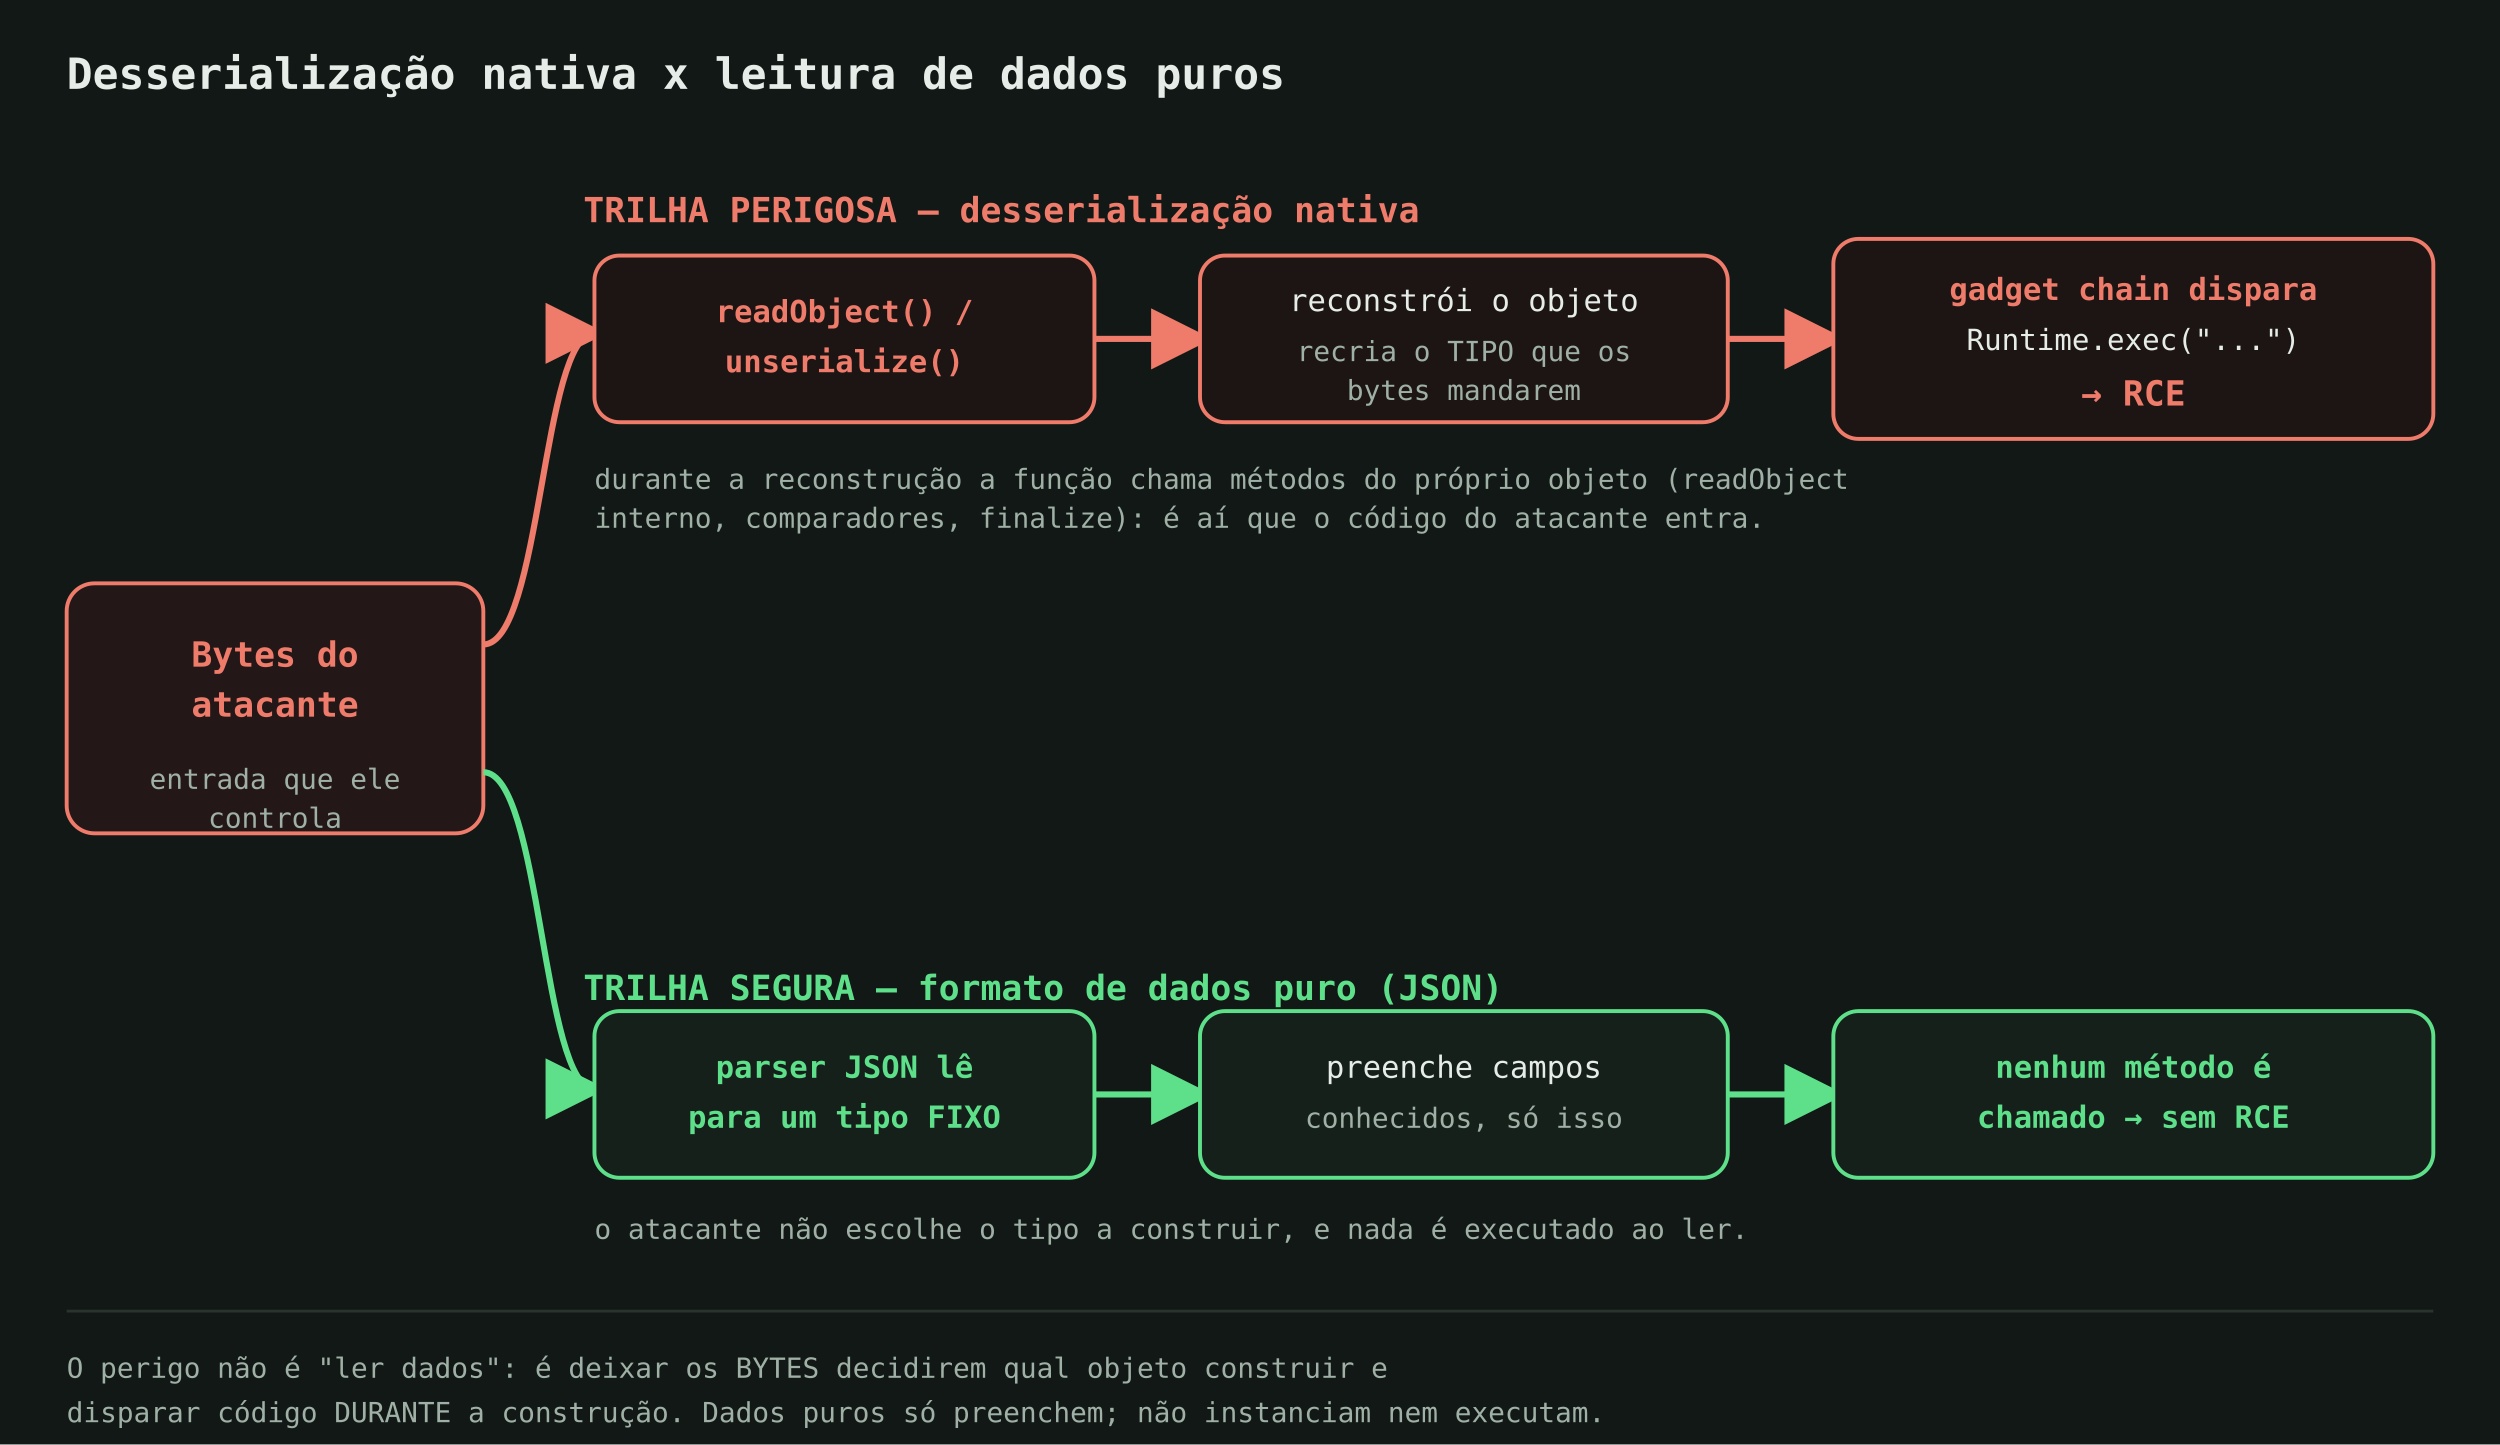
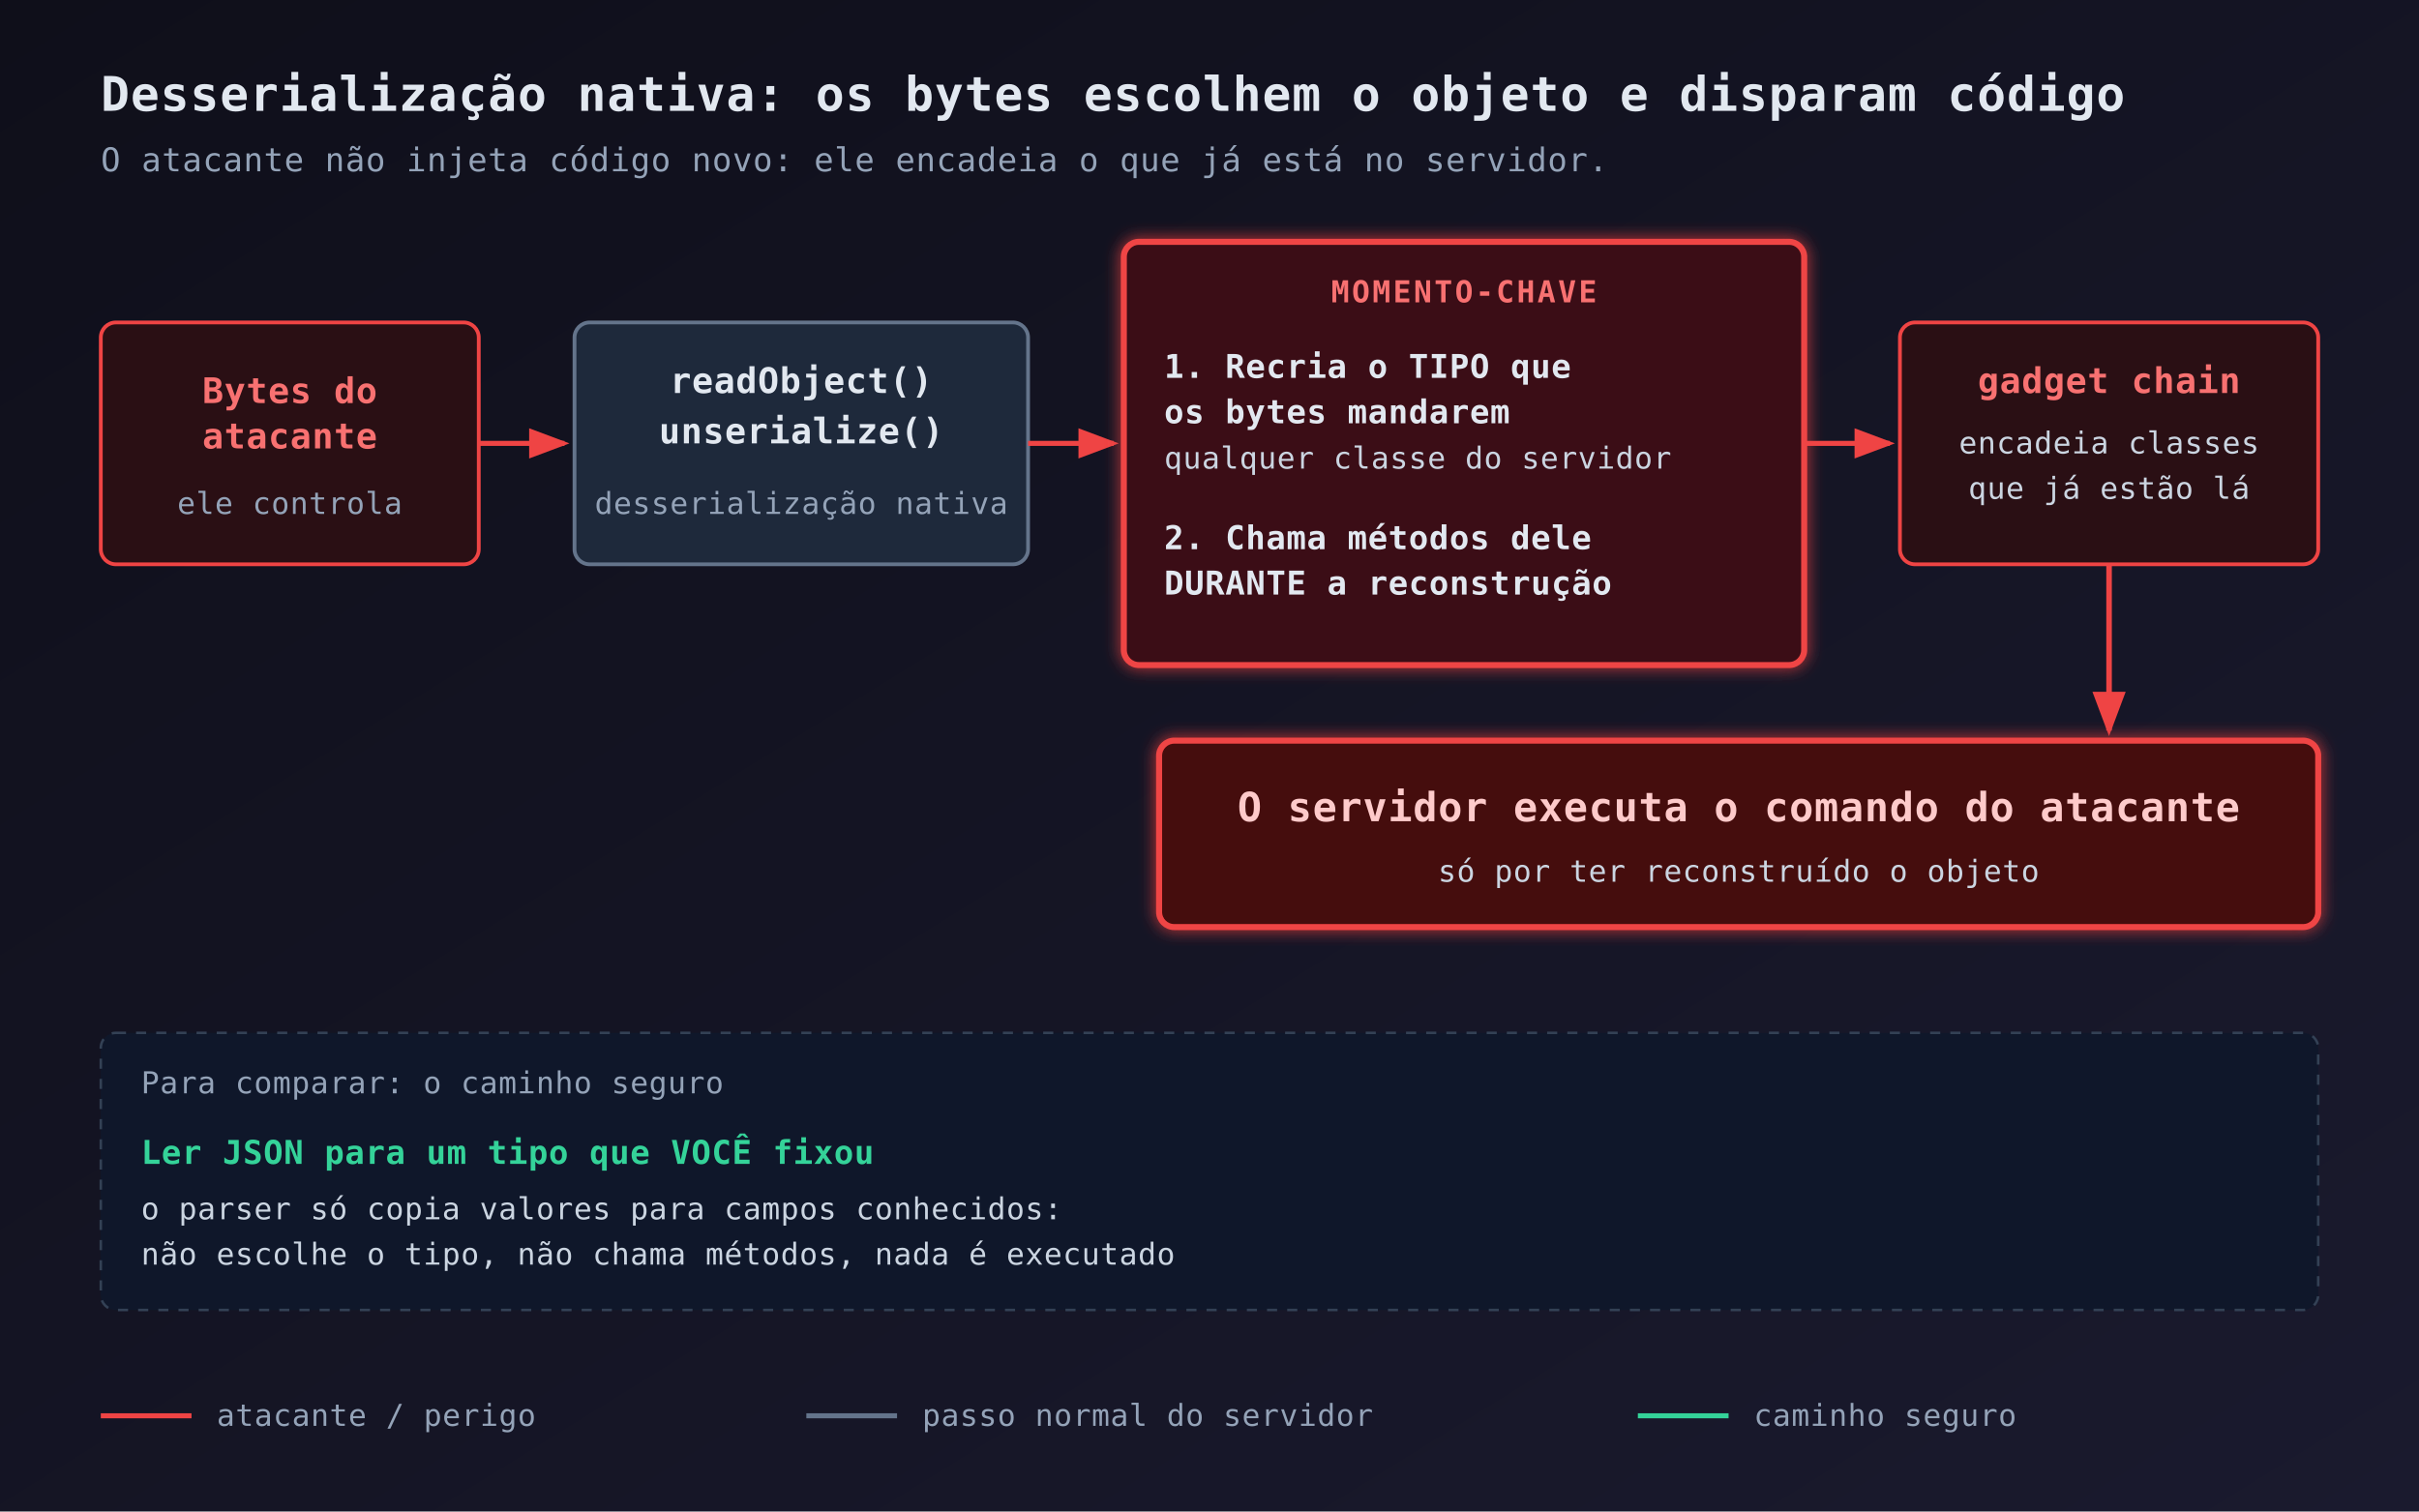
- <svg xmlns="http://www.w3.org/2000/svg" viewBox="0 0 900 520" role="img" aria-labelledby="t d">
+ <svg xmlns="http://www.w3.org/2000/svg" viewBox="0 0 960 600" width="960" height="600" role="img" aria-labelledby="t d">
  <style>
-     text { font-family: ui-monospace, "DejaVu Sans Mono", Menlo, Consolas, monospace; fill: #e6ede8; }
-     .t { font-size: 15.5px; font-weight: 700; }
-     .h { font-size: 12.5px; font-weight: 700; }
-     .b { font-size: 11px; }
-     .code { font-size: 10.5px; }
-     .s { font-size: 10px; fill: #9fb0a6; }
-     .r { fill: #ef7b6b; font-weight: 700; }
-     .g { fill: #5ee08a; font-weight: 700; }
-     .y { fill: #e8c46a; }
-     .in { fill: #241717; stroke: #ef7b6b; stroke-width: 1.4; }
-     .boxr { fill: #1d1513; stroke: #ef7b6b; stroke-width: 1.4; }
-     .boxg { fill: #16201b; stroke: #5ee08a; stroke-width: 1.4; }
-     .arr { stroke: #ef7b6b; stroke-width: 2.2; marker-end: url(#ar); fill: none; }
-     .arg { stroke: #5ee08a; stroke-width: 2.2; marker-end: url(#ag); fill: none; }
+     text { font-family: 'SF Mono', 'Fira Code', 'Cascadia Code', 'DejaVu Sans Mono', 'Courier New', monospace; fill: #e2e8f0; letter-spacing: 0.02em; }
+     .title { font-size: 19px; font-weight: 700; }
+     .sub { font-size: 13px; fill: #94a3b8; }
+     .name { font-size: 14px; font-weight: 700; }
+     .namer { font-size: 14px; font-weight: 700; fill: #f87171; }
+     .key { font-size: 12px; font-weight: 700; fill: #f87171; letter-spacing: 0.08em; }
+     .step { font-size: 13px; font-weight: 700; }
+     .body { font-size: 12px; fill: #cbd5e1; }
+     .res { font-size: 16px; font-weight: 700; fill: #fecaca; }
+     .def { font-size: 13px; font-weight: 700; fill: #34d399; }
+     .muted { font-size: 12px; fill: #94a3b8; }
  </style>
  <defs>
-     <marker id="ar" markerWidth="10" markerHeight="10" refX="8" refY="5" orient="auto">
-       <path d="M0,0 L10,5 L0,10 z" fill="#ef7b6b" />
+     <linearGradient id="bg-grad" x1="0%" y1="0%" x2="100%" y2="100%">
+       <stop offset="0%" stop-color="#0f0f1a" />
+       <stop offset="100%" stop-color="#1a1a2e" />
+     </linearGradient>
+     <marker id="arrow-red" markerWidth="8" markerHeight="6" refX="7" refY="3" orient="auto">
+       <polygon points="0 0, 8 3, 0 6" fill="#ef4444" />
    </marker>
-     <marker id="ag" markerWidth="10" markerHeight="10" refX="8" refY="5" orient="auto">
-       <path d="M0,0 L10,5 L0,10 z" fill="#5ee08a" />
-     </marker>
+     <filter id="glow-red">
+       <feGaussianBlur stdDeviation="3" result="blur" />
+       <feMerge>
+         <feMergeNode in="blur" />
+         <feMergeNode in="SourceGraphic" />
+       </feMerge>
+     </filter>
  </defs>
-   <rect width="900" height="520" fill="#121815" />
-   <text class="t" x="24" y="32">Desserialização nativa x leitura de dados puros</text>
-   <rect class="in" x="24" y="210" width="150" height="90" rx="10" />
-   <text class="h r" x="99" y="240" text-anchor="middle">Bytes do</text>
-   <text class="h r" x="99" y="258" text-anchor="middle">atacante</text>
-   <text class="s" x="99" y="284" text-anchor="middle">entrada que ele</text>
-   <text class="s" x="99" y="298" text-anchor="middle">controla</text>
-   <text class="h r" x="210" y="80">TRILHA PERIGOSA — desserialização nativa</text>
-   <path class="arr" d="M174,232 C195,232 195,120 214,120" />
-   <rect class="boxr" x="214" y="92" width="180" height="60" rx="9" />
-   <text class="b r" x="304" y="116" text-anchor="middle">readObject() /</text>
-   <text class="b r" x="304" y="134" text-anchor="middle">unserialize()</text>
-   <path class="arr" d="M394,122 L432,122" />
-   <rect class="boxr" x="432" y="92" width="190" height="60" rx="9" />
-   <text class="b" x="527" y="112" text-anchor="middle">reconstrói o objeto</text>
-   <text class="s" x="527" y="130" text-anchor="middle">recria o TIPO que os</text>
-   <text class="s" x="527" y="144" text-anchor="middle">bytes mandarem</text>
-   <path class="arr" d="M622,122 L660,122" />
-   <rect class="boxr" x="660" y="86" width="216" height="72" rx="9" />
-   <text class="b r" x="768" y="108" text-anchor="middle">gadget chain dispara</text>
-   <text class="code" x="768" y="126" text-anchor="middle">Runtime.exec("...")</text>
-   <text class="h r" x="768" y="146" text-anchor="middle">→ RCE</text>
-   <text class="s" x="214" y="176">durante a reconstrução a função chama métodos do próprio objeto (readObject</text>
-   <text class="s" x="214" y="190">interno, comparadores, finalize): é aí que o código do atacante entra.</text>
-   <text class="g" x="210" y="360" style="font-size:12.5px">TRILHA SEGURA — formato de dados puro (JSON)</text>
-   <path class="arg" d="M174,278 C195,278 195,392 214,392" />
-   <rect class="boxg" x="214" y="364" width="180" height="60" rx="9" />
-   <text class="b g" x="304" y="388" text-anchor="middle">parser JSON lê</text>
-   <text class="b g" x="304" y="406" text-anchor="middle">para um tipo FIXO</text>
-   <path class="arg" d="M394,394 L432,394" />
-   <rect class="boxg" x="432" y="364" width="190" height="60" rx="9" />
-   <text class="b" x="527" y="388" text-anchor="middle">preenche campos</text>
-   <text class="s" x="527" y="406" text-anchor="middle">conhecidos, só isso</text>
-   <path class="arg" d="M622,394 L660,394" />
-   <rect class="boxg" x="660" y="364" width="216" height="60" rx="9" />
-   <text class="b g" x="768" y="388" text-anchor="middle">nenhum método é</text>
-   <text class="b g" x="768" y="406" text-anchor="middle">chamado → sem RCE</text>
-   <text class="s" x="214" y="446">o atacante não escolhe o tipo a construir, e nada é executado ao ler.</text>
-   <line x1="24" y1="472" x2="876" y2="472" stroke="#2a332e" stroke-width="1" />
-   <text class="s" x="24" y="496">O perigo não é "ler dados": é deixar os BYTES decidirem qual objeto construir e</text>
-   <text class="s" x="24" y="512">disparar código DURANTE a construção. Dados puros só preenchem; não instanciam nem executam.</text>
+   <rect width="960" height="600" fill="url(#bg-grad)" />
+   <text class="title" x="40" y="44">Desserialização nativa: os bytes escolhem o objeto e disparam código</text>
+   <text class="sub" x="40" y="68">O atacante não injeta código novo: ele encadeia o que já está no servidor.</text>
+   <rect x="40" y="128" width="150" height="96" rx="6" fill="#2a0f14" stroke="#ef4444" stroke-width="1.5" />
+   <text class="namer" x="115" y="160" text-anchor="middle">Bytes do</text>
+   <text class="namer" x="115" y="178" text-anchor="middle">atacante</text>
+   <text class="muted" x="115" y="204" text-anchor="middle">ele controla</text>
+   <path d="M190,176 L224,176" fill="none" stroke="#ef4444" stroke-width="2" marker-end="url(#arrow-red)" />
+   <rect x="228" y="128" width="180" height="96" rx="6" fill="#1e293b" stroke="#64748b" stroke-width="1.5" />
+   <text class="name" x="318" y="156" text-anchor="middle">readObject()</text>
+   <text class="name" x="318" y="176" text-anchor="middle">unserialize()</text>
+   <text class="muted" x="318" y="204" text-anchor="middle">desserialização nativa</text>
+   <path d="M408,176 L442,176" fill="none" stroke="#ef4444" stroke-width="2" marker-end="url(#arrow-red)" />
+   <rect x="446" y="96" width="270" height="168" rx="6" fill="#3b0f16" stroke="#ef4444" stroke-width="2.4" filter="url(#glow-red)" />
+   <text class="key" x="581" y="120" text-anchor="middle">MOMENTO-CHAVE</text>
+   <text class="step" x="462" y="150">1. Recria o TIPO que</text>
+   <text class="step" x="462" y="168">   os bytes mandarem</text>
+   <text class="body" x="462" y="186">   qualquer classe do servidor</text>
+   <text class="step" x="462" y="218">2. Chama métodos dele</text>
+   <text class="step" x="462" y="236">   DURANTE a reconstrução</text>
+   <path d="M716,176 L750,176" fill="none" stroke="#ef4444" stroke-width="2" marker-end="url(#arrow-red)" />
+   <rect x="754" y="128" width="166" height="96" rx="6" fill="#2a0f14" stroke="#ef4444" stroke-width="1.5" />
+   <text class="namer" x="837" y="156" text-anchor="middle">gadget chain</text>
+   <text class="body" x="837" y="180" text-anchor="middle">encadeia classes</text>
+   <text class="body" x="837" y="198" text-anchor="middle">que já estão lá</text>
+   <path d="M837,224 L837,290" fill="none" stroke="#ef4444" stroke-width="2.2" marker-end="url(#arrow-red)" />
+   <rect x="460" y="294" width="460" height="74" rx="6" fill="#450a0a" stroke="#ef4444" stroke-width="2.4" filter="url(#glow-red)" />
+   <text class="res" x="690" y="326" text-anchor="middle">O servidor executa o comando do atacante</text>
+   <text class="body" x="690" y="350" text-anchor="middle">só por ter reconstruído o objeto</text>
+   <rect x="40" y="410" width="880" height="110" rx="6" fill="#0f172a" stroke="#334155" stroke-width="1" stroke-dasharray="4 4" />
+   <text class="muted" x="56" y="434">Para comparar: o caminho seguro</text>
+   <text class="def" x="56" y="462">Ler JSON para um tipo que VOCÊ fixou</text>
+   <text class="body" x="56" y="484">o parser só copia valores para campos conhecidos:</text>
+   <text class="body" x="56" y="502">não escolhe o tipo, não chama métodos, nada é executado</text>
+   <line x1="40" y1="562" x2="76" y2="562" stroke="#ef4444" stroke-width="2" />
+   <text class="muted" x="86" y="566">atacante / perigo</text>
+   <line x1="320" y1="562" x2="356" y2="562" stroke="#64748b" stroke-width="2" />
+   <text class="muted" x="366" y="566">passo normal do servidor</text>
+   <line x1="650" y1="562" x2="686" y2="562" stroke="#34d399" stroke-width="2" />
+   <text class="muted" x="696" y="566">caminho seguro</text>
</svg>
